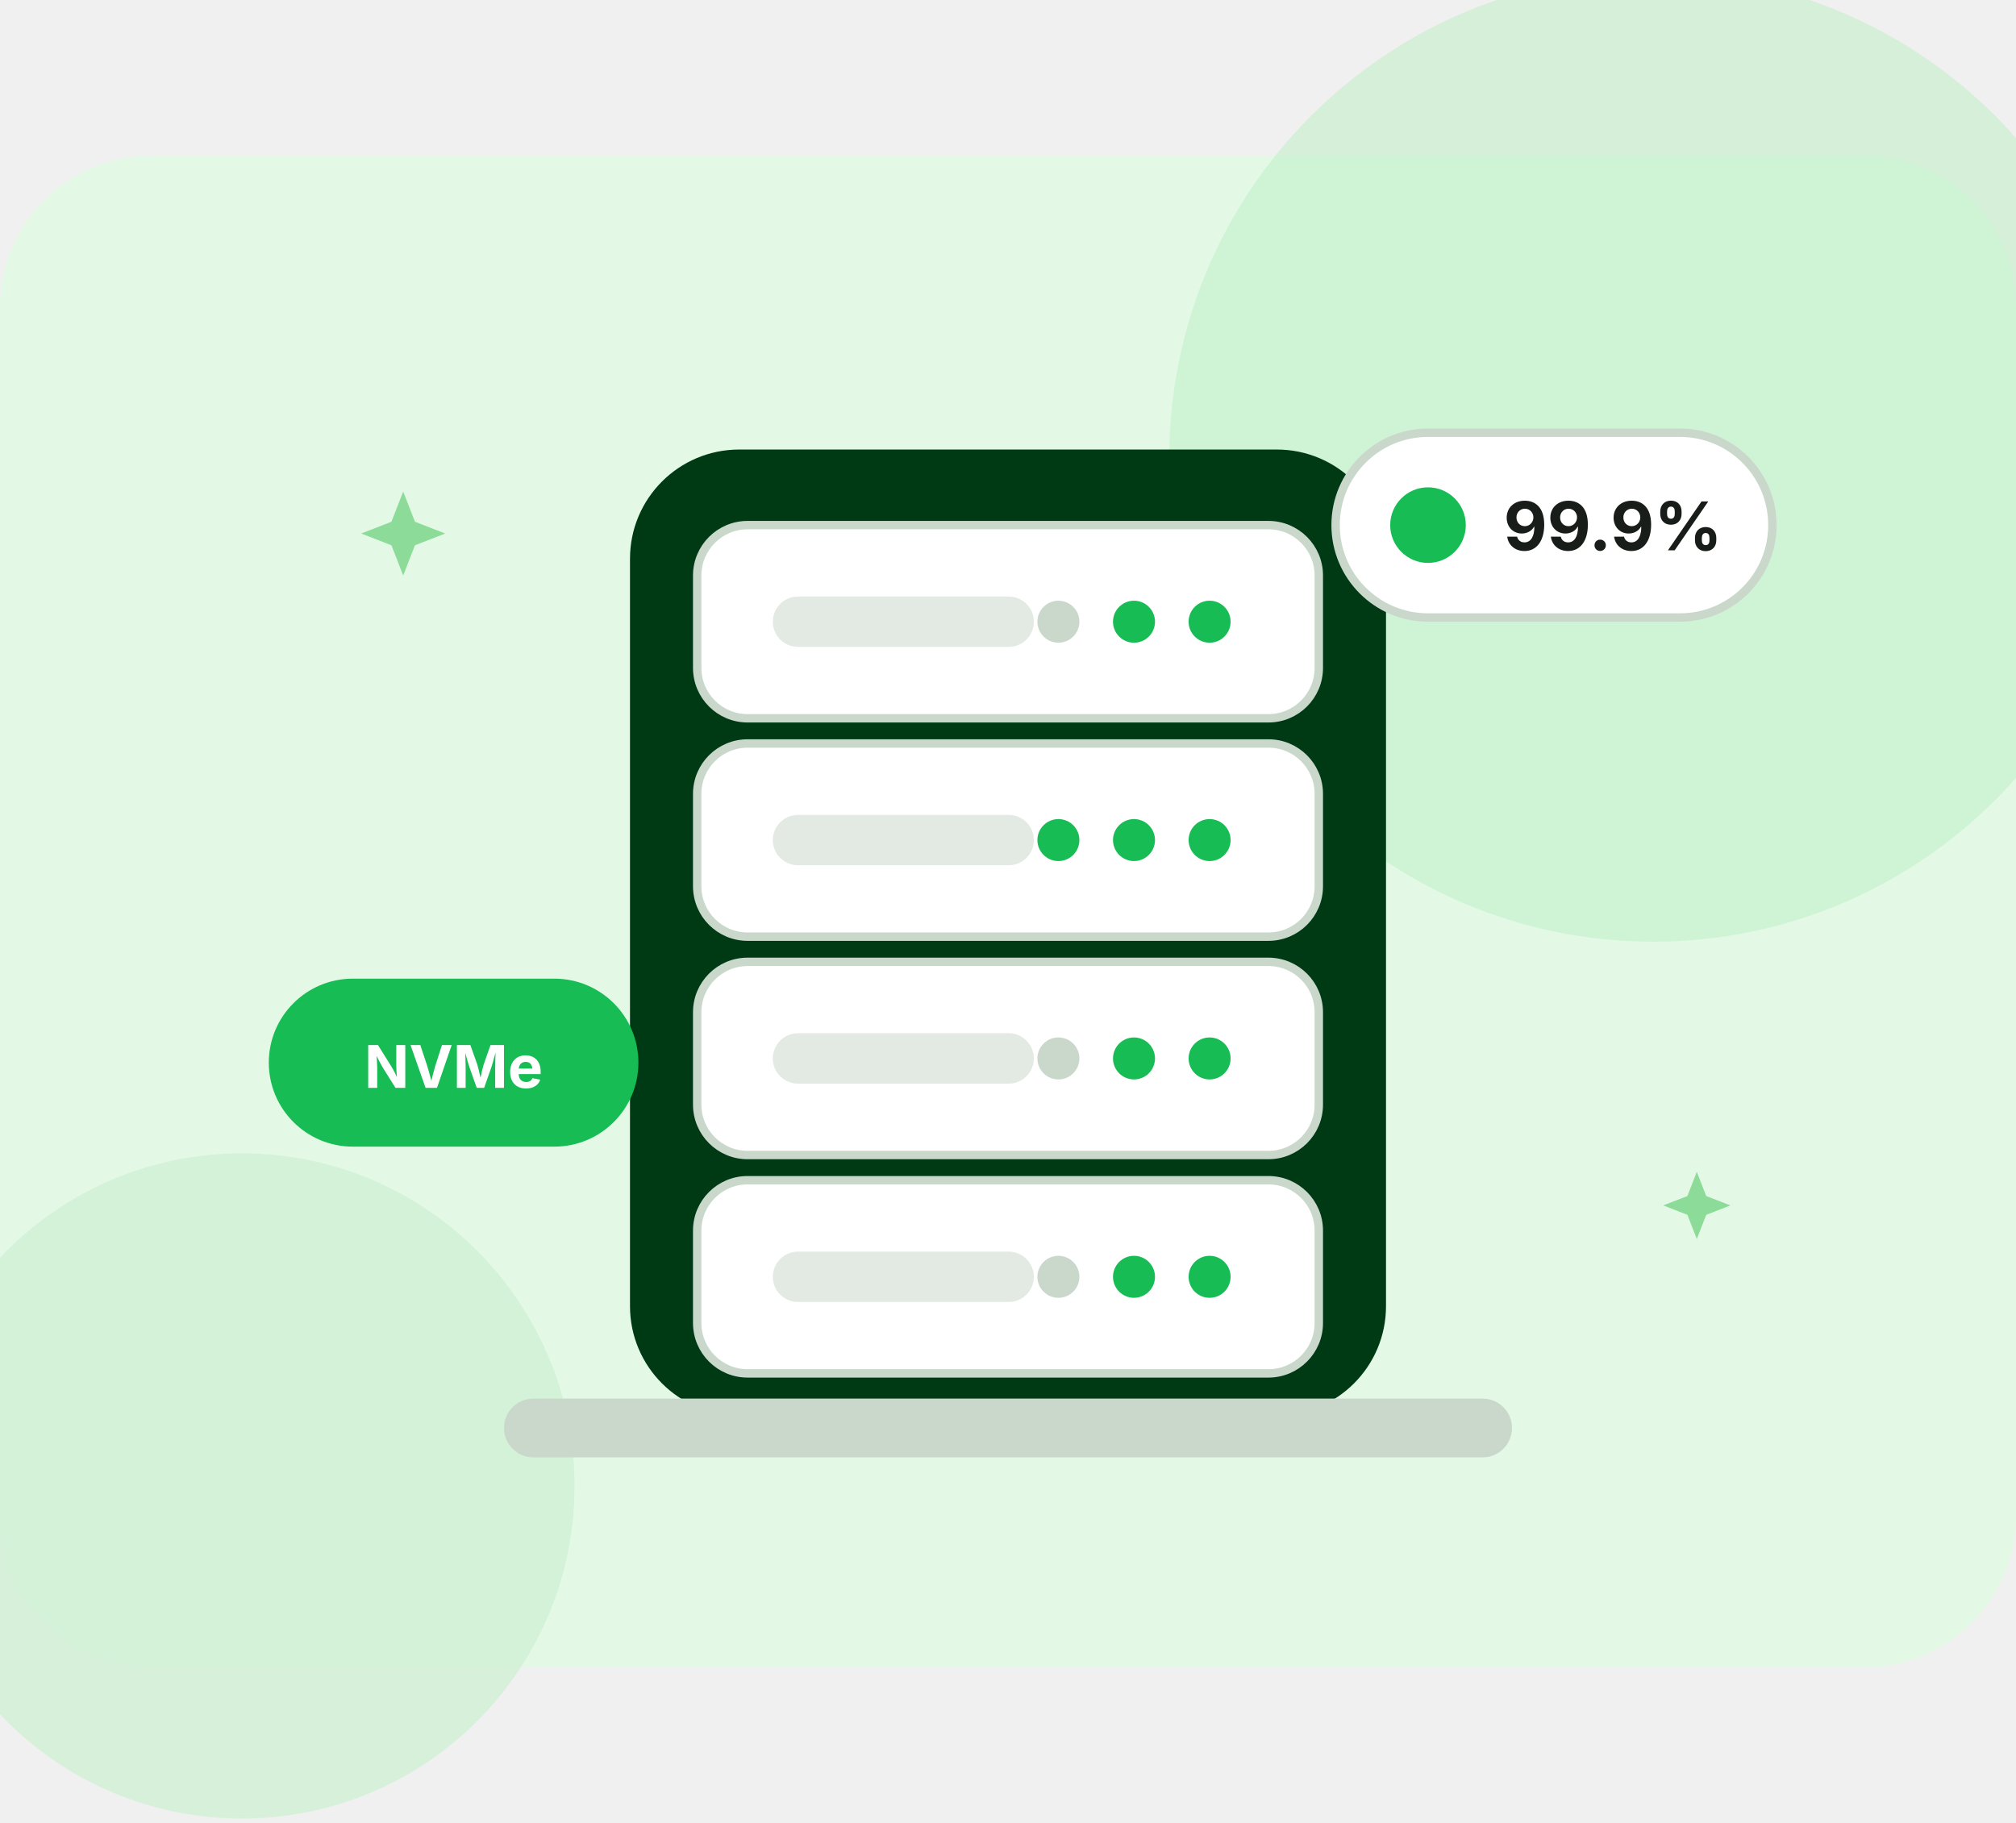
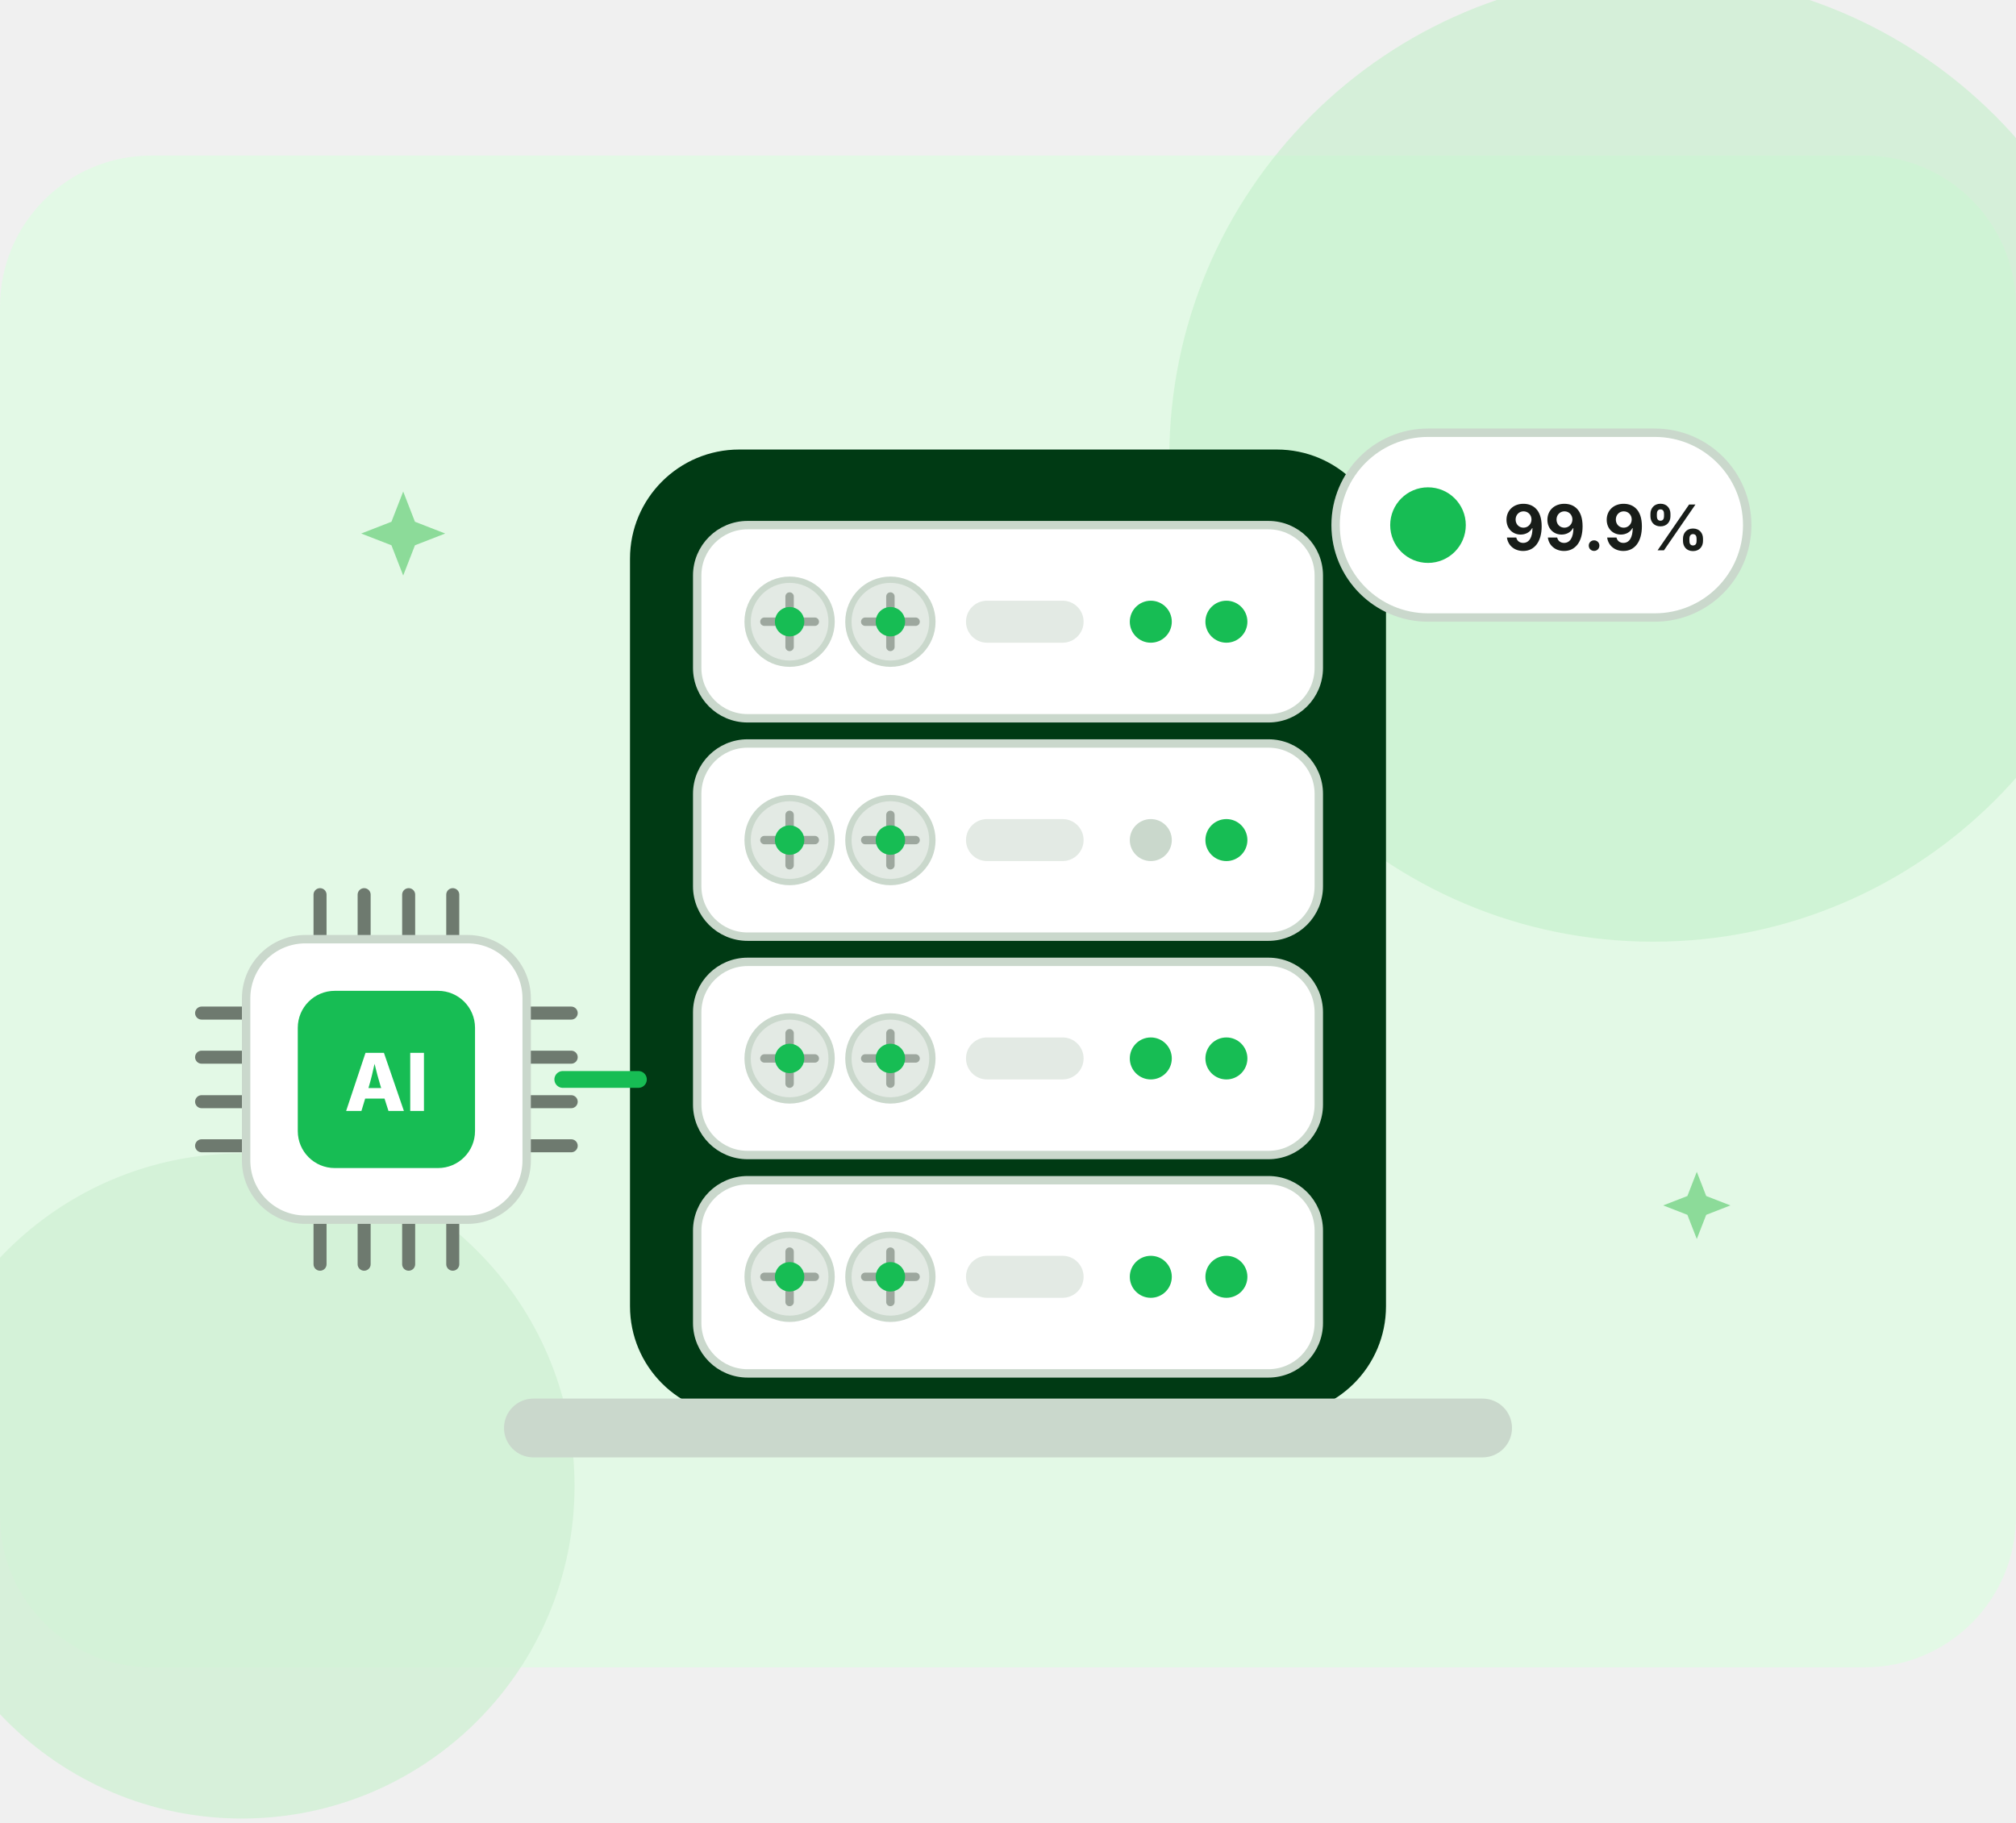
<svg xmlns="http://www.w3.org/2000/svg" width="596" height="539" viewBox="0 0 480 360" preserveAspectRatio="xMidYMid meet" role="img" aria-label="Why choose Rackmonk">
  <rect x="0" y="0" width="480" height="360" rx="36" fill="#E3F9E6" />
  <circle cx="393.6" cy="72" r="115.2" fill="#BFEFC6" opacity=".55" />
  <circle cx="57.6" cy="316.8" r="79.2" fill="#D1F0D5" opacity=".8" />
  <rect x="150" y="70" width="180" height="230" rx="26" fill="#003A14" />
  <rect x="166" y="88" width="148" height="46" rx="12" fill="#FFFFFF" stroke="#CAD8CC" stroke-width="2" />
-   <rect x="184" y="105" width="62.16" height="12" rx="6" fill="#E3EAE4" />
-   <circle cx="288" cy="111" r="5" fill="#17BD54" />
-   <circle cx="270" cy="111" r="5" fill="#17BD54" />
-   <circle cx="252" cy="111" r="5" fill="#CAD8CC" />
+   <circle cx="188" cy="111" r="10" fill="#E3EAE4" stroke="#CAD8CC" stroke-width="1.5" />
+   <path d="M182 111h12M188 105v12" stroke="#6E7A6F" stroke-width="2" stroke-linecap="round" opacity=".6" />
+   <circle cx="188" cy="111" r="3.5" fill="#17BD54" />
+   <circle cx="212" cy="111" r="10" fill="#E3EAE4" stroke="#CAD8CC" stroke-width="1.5" />
+   <path d="M206 111h12M212 105v12" stroke="#6E7A6F" stroke-width="2" stroke-linecap="round" opacity=".6" />
+   <circle cx="212" cy="111" r="3.5" fill="#17BD54" />
+   <rect x="230" y="106" width="28" height="10" rx="5" fill="#E3EAE4" />
+   <circle cx="292" cy="111" r="5" fill="#17BD54" />
+   <circle cx="274" cy="111" r="5" fill="#17BD54" />
  <rect x="166" y="140" width="148" height="46" rx="12" fill="#FFFFFF" stroke="#CAD8CC" stroke-width="2" />
-   <rect x="184" y="157" width="62.16" height="12" rx="6" fill="#E3EAE4" />
-   <circle cx="288" cy="163" r="5" fill="#17BD54" />
-   <circle cx="270" cy="163" r="5" fill="#17BD54" />
-   <circle cx="252" cy="163" r="5" fill="#17BD54" />
+   <circle cx="188" cy="163" r="10" fill="#E3EAE4" stroke="#CAD8CC" stroke-width="1.5" />
+   <path d="M182 163h12M188 157v12" stroke="#6E7A6F" stroke-width="2" stroke-linecap="round" opacity=".6" />
+   <circle cx="188" cy="163" r="3.5" fill="#17BD54" />
+   <circle cx="212" cy="163" r="10" fill="#E3EAE4" stroke="#CAD8CC" stroke-width="1.5" />
+   <path d="M206 163h12M212 157v12" stroke="#6E7A6F" stroke-width="2" stroke-linecap="round" opacity=".6" />
+   <circle cx="212" cy="163" r="3.5" fill="#17BD54" />
+   <rect x="230" y="158" width="28" height="10" rx="5" fill="#E3EAE4" />
+   <circle cx="292" cy="163" r="5" fill="#17BD54" />
+   <circle cx="274" cy="163" r="5" fill="#CAD8CC" />
  <rect x="166" y="192" width="148" height="46" rx="12" fill="#FFFFFF" stroke="#CAD8CC" stroke-width="2" />
-   <rect x="184" y="209" width="62.16" height="12" rx="6" fill="#E3EAE4" />
-   <circle cx="288" cy="215" r="5" fill="#17BD54" />
-   <circle cx="270" cy="215" r="5" fill="#17BD54" />
-   <circle cx="252" cy="215" r="5" fill="#CAD8CC" />
+   <circle cx="188" cy="215" r="10" fill="#E3EAE4" stroke="#CAD8CC" stroke-width="1.5" />
+   <path d="M182 215h12M188 209v12" stroke="#6E7A6F" stroke-width="2" stroke-linecap="round" opacity=".6" />
+   <circle cx="188" cy="215" r="3.5" fill="#17BD54" />
+   <circle cx="212" cy="215" r="10" fill="#E3EAE4" stroke="#CAD8CC" stroke-width="1.5" />
+   <path d="M206 215h12M212 209v12" stroke="#6E7A6F" stroke-width="2" stroke-linecap="round" opacity=".6" />
+   <circle cx="212" cy="215" r="3.5" fill="#17BD54" />
+   <rect x="230" y="210" width="28" height="10" rx="5" fill="#E3EAE4" />
+   <circle cx="292" cy="215" r="5" fill="#17BD54" />
+   <circle cx="274" cy="215" r="5" fill="#17BD54" />
  <rect x="166" y="244" width="148" height="46" rx="12" fill="#FFFFFF" stroke="#CAD8CC" stroke-width="2" />
-   <rect x="184" y="261" width="62.16" height="12" rx="6" fill="#E3EAE4" />
-   <circle cx="288" cy="267" r="5" fill="#17BD54" />
-   <circle cx="270" cy="267" r="5" fill="#17BD54" />
-   <circle cx="252" cy="267" r="5" fill="#CAD8CC" />
+   <circle cx="188" cy="267" r="10" fill="#E3EAE4" stroke="#CAD8CC" stroke-width="1.5" />
+   <path d="M182 267h12M188 261v12" stroke="#6E7A6F" stroke-width="2" stroke-linecap="round" opacity=".6" />
+   <circle cx="188" cy="267" r="3.5" fill="#17BD54" />
+   <circle cx="212" cy="267" r="10" fill="#E3EAE4" stroke="#CAD8CC" stroke-width="1.5" />
+   <path d="M206 267h12M212 261v12" stroke="#6E7A6F" stroke-width="2" stroke-linecap="round" opacity=".6" />
+   <circle cx="212" cy="267" r="3.5" fill="#17BD54" />
+   <rect x="230" y="262" width="28" height="10" rx="5" fill="#E3EAE4" />
+   <circle cx="292" cy="267" r="5" fill="#17BD54" />
+   <circle cx="274" cy="267" r="5" fill="#17BD54" />
  <rect x="120" y="296" width="240" height="14" rx="7" fill="#CAD8CC" />
  <g transform="translate(318 66)">
-     <rect width="104" height="44" rx="22" fill="#FFFFFF" stroke="#CAD8CC" stroke-width="2" />
+     <rect width="98" height="44" rx="22" fill="#FFFFFF" stroke="#CAD8CC" stroke-width="2" />
    <circle cx="22" cy="22" r="9" fill="#17BD54" />
-     <text x="40" y="28" font-family="Inter,Arial,sans-serif" font-size="16" font-weight="700" fill="#181D19">99.9%</text>
+     <text x="40" y="28" font-family="Inter,Arial,sans-serif" font-size="15" font-weight="700" fill="#181D19">99.9%</text>
  </g>
-   <g transform="translate(64 196)">
-     <rect width="88" height="40" rx="20" fill="#17BD54" />
-     <text x="44" y="26" text-anchor="middle" font-family="Inter,Arial,sans-serif" font-size="14" font-weight="700" fill="#FFFFFF">NVMe</text>
+   <path d="M134 220h18" stroke="#17BD54" stroke-width="4" stroke-linecap="round" />
+   <g transform="translate(48 176)">
+     <path d="M28.2 0v10.6M28.2 77.4v10.6M0 28.2h10.6M77.4 28.2h10.6M38.7 0v10.6M38.7 77.4v10.6M0 38.7h10.6M77.4 38.7h10.6M49.3 0v10.6M49.3 77.4v10.6M0 49.3h10.6M77.4 49.3h10.6M59.8 0v10.6M59.8 77.4v10.6M0 59.8h10.6M77.4 59.8h10.6" stroke="#6E7A6F" stroke-width="3.1" stroke-linecap="round" />
+     <rect x="10.6" y="10.6" width="66.8" height="66.8" rx="14.1" fill="#FFFFFF" stroke="#CAD8CC" stroke-width="2" />
+     <rect x="22.9" y="22.9" width="42.2" height="42.2" rx="8.8" fill="#17BD54" />
+     <text x="44" y="51.5" text-anchor="middle" font-family="Inter,Arial,sans-serif" font-size="19" font-weight="800" fill="#FFFFFF">AI</text>
  </g>
  <path d="M96 80 L98.8 87.2 L106 90 L98.8 92.8 L96 100 L93.2 92.8 L86 90 L93.2 87.2Z" fill="#8CDB99" />
  <path d="M404 242 L406.24 247.76 L412 250 L406.24 252.24 L404 258 L401.76 252.24 L396 250 L401.76 247.76Z" fill="#8CDB99" />
</svg>
